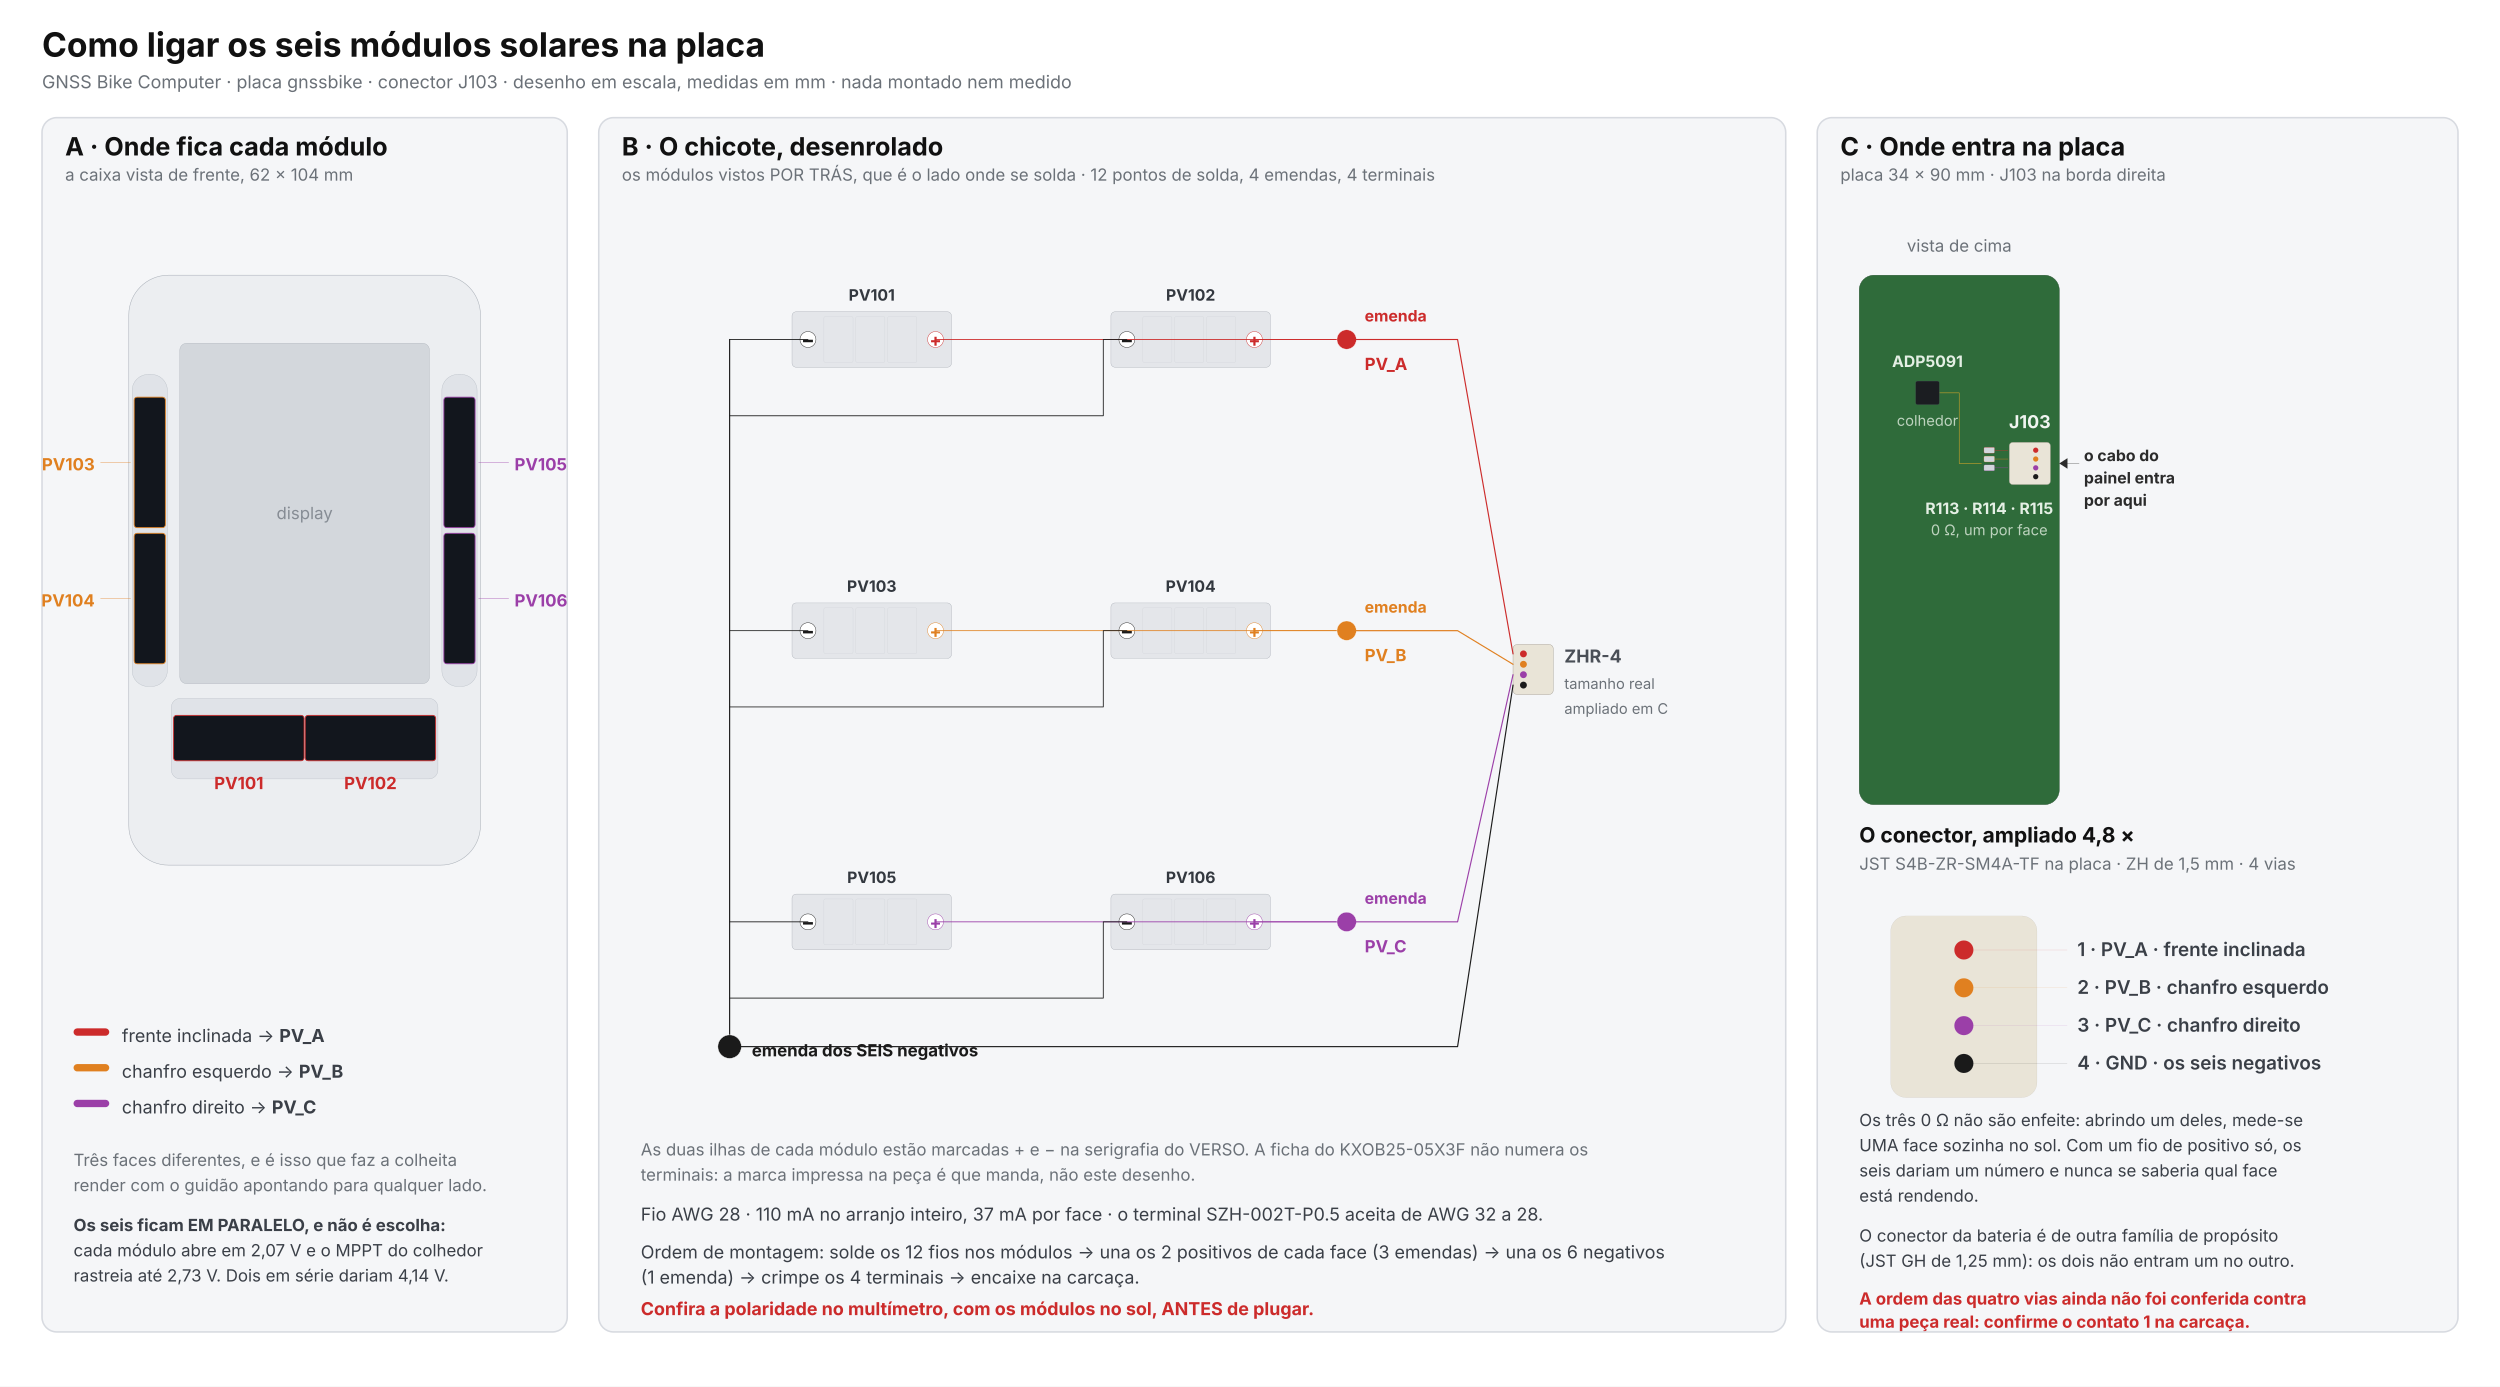
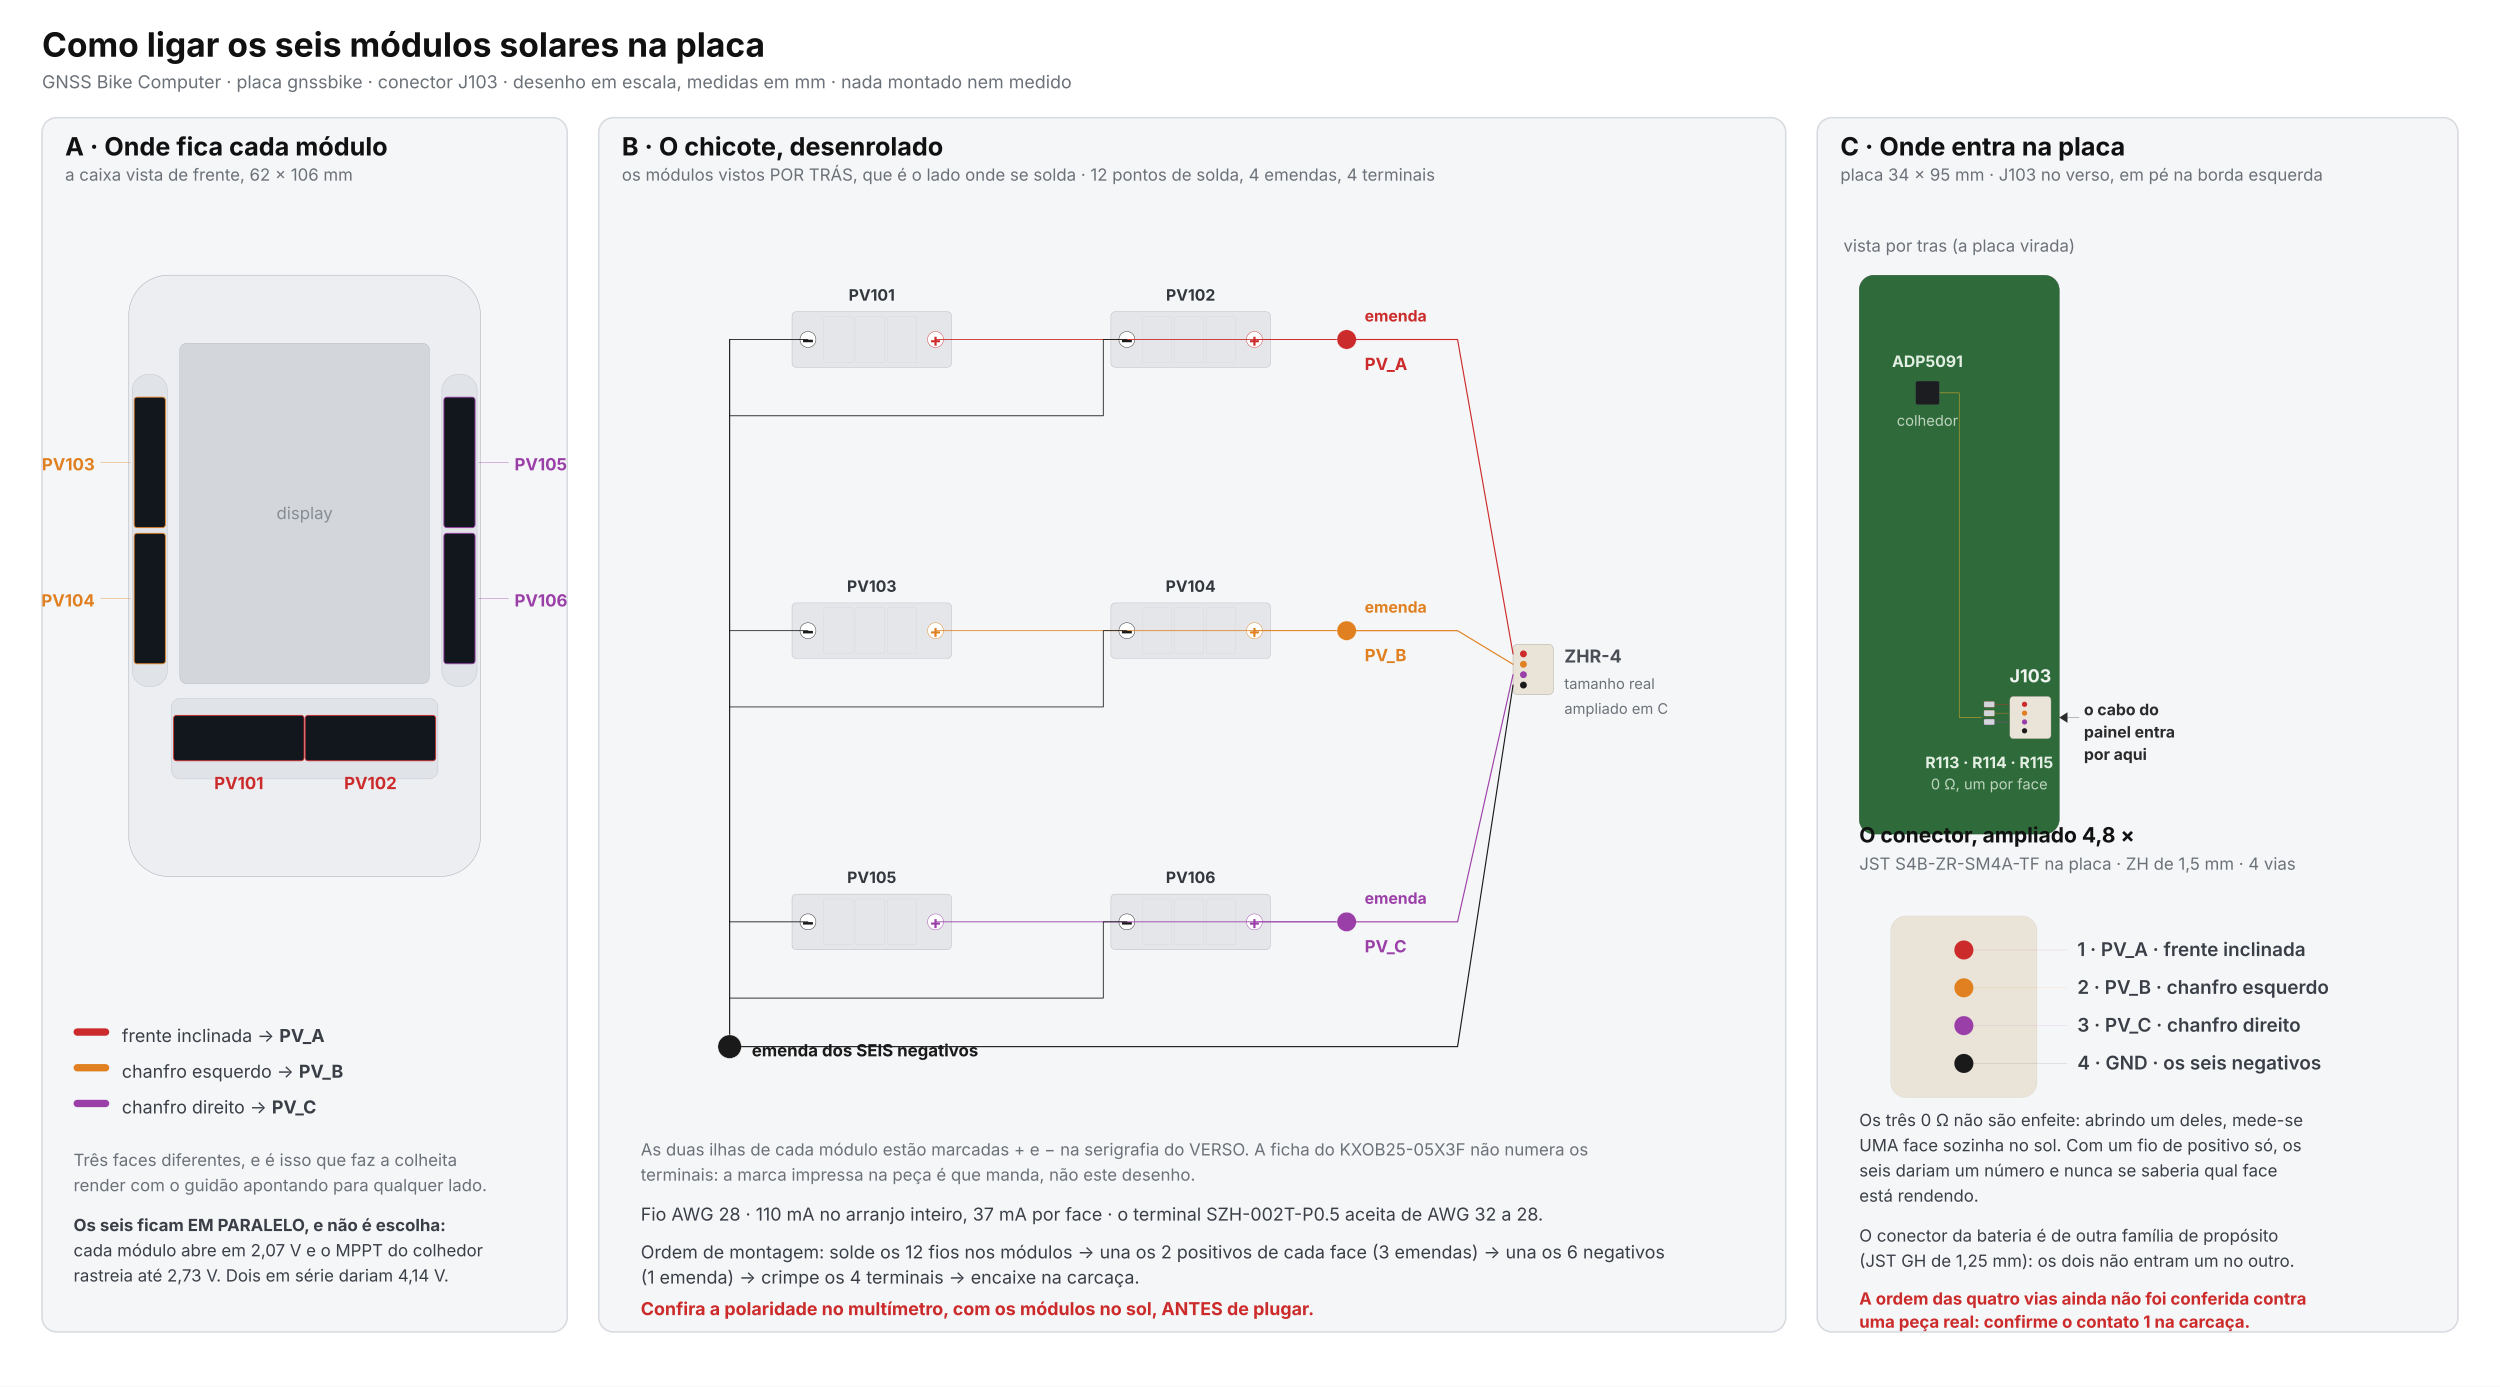
<svg xmlns="http://www.w3.org/2000/svg" width="2380" height="1320" viewBox="0 0 2380 1320">
  <rect width="2380" height="1320" fill="#ffffff" />
  <text x="40" y="54" font-family="Inter, 'Segoe UI', Roboto, Arial, sans-serif" font-size="32" fill="#111" text-anchor="start" font-weight="700">Como ligar os seis módulos solares na placa</text>
  <text x="40" y="84" font-family="Inter, 'Segoe UI', Roboto, Arial, sans-serif" font-size="17" fill="#6b7178" text-anchor="start" font-weight="400">GNSS Bike Computer · placa gnssbike · conector J103 · desenho em escala, medidas em mm · nada montado nem medido</text>
  <rect x="40" y="112" width="500" height="1156" rx="14" fill="#f5f6f8" stroke="#d7dae0" stroke-width="1.5" />
  <text x="62" y="148" font-family="Inter, 'Segoe UI', Roboto, Arial, sans-serif" font-size="24" fill="#111" text-anchor="start" font-weight="700">A · Onde fica cada módulo</text>
-   <text x="62" y="172" font-family="Inter, 'Segoe UI', Roboto, Arial, sans-serif" font-size="16" fill="#6b7178" text-anchor="start" font-weight="400">a caixa vista de frente, 62 × 104 mm</text>
-   <rect x="122.6" y="262" width="334.8" height="561.6" rx="37.8" ry="37.8" fill="#eceef1" stroke="#aab0b8" stroke-width="0.5" />
+   <text x="62" y="172" font-family="Inter, 'Segoe UI', Roboto, Arial, sans-serif" font-size="16" fill="#6b7178" text-anchor="start" font-weight="400">a caixa vista de frente, 62 × 106 mm</text>
+   <rect x="122.6" y="262" width="334.8" height="572.4" rx="37.8" ry="37.8" fill="#eceef1" stroke="#aab0b8" stroke-width="0.5" />
  <rect x="125.84" y="356.5" width="33.48" height="297" rx="15.12" ry="15.12" fill="#e0e3e8" stroke="#b6bcc4" stroke-width="0.35" />
  <rect x="420.68" y="356.5" width="33.48" height="297" rx="15.12" ry="15.12" fill="#e0e3e8" stroke="#b6bcc4" stroke-width="0.35" />
  <rect x="171.2" y="326.8" width="237.6" height="324" rx="6.48" ry="6.48" fill="#d3d7dc" stroke="#aab0b8" stroke-width="0.35" />
  <text x="290" y="494.2" font-family="Inter, 'Segoe UI', Roboto, Arial, sans-serif" font-size="16" fill="#868c94" text-anchor="middle" font-weight="400">display</text>
  <rect x="163.1" y="664.84" width="253.8" height="76.68" rx="8.64" ry="8.64" fill="#e0e3e8" stroke="#b6bcc4" stroke-width="0.35" />
  <rect x="127.73" y="378.1" width="29.7" height="124.2" rx="2.7" ry="2.7" fill="#12161d" stroke="#e08020" stroke-width="0.8" />
  <polyline points="124.49,440.2 95.6,440.2" fill="none" stroke="#e08020" stroke-width="0.35" />
  <text x="90.2" y="447.76" font-family="Inter, 'Segoe UI', Roboto, Arial, sans-serif" font-size="16" fill="#e08020" text-anchor="end" font-weight="700">PV103</text>
  <rect x="127.73" y="507.7" width="29.7" height="124.2" rx="2.7" ry="2.7" fill="#12161d" stroke="#e08020" stroke-width="0.8" />
  <polyline points="124.49,569.8 95.6,569.8" fill="none" stroke="#e08020" stroke-width="0.35" />
  <text x="90.2" y="577.36" font-family="Inter, 'Segoe UI', Roboto, Arial, sans-serif" font-size="16" fill="#e08020" text-anchor="end" font-weight="700">PV104</text>
  <rect x="422.57" y="378.1" width="29.7" height="124.2" rx="2.7" ry="2.7" fill="#12161d" stroke="#9b3fa8" stroke-width="0.8" />
  <polyline points="455.51,440.2 484.4,440.2" fill="none" stroke="#9b3fa8" stroke-width="0.35" />
  <text x="489.8" y="447.76" font-family="Inter, 'Segoe UI', Roboto, Arial, sans-serif" font-size="16" fill="#9b3fa8" text-anchor="start" font-weight="700">PV105</text>
  <rect x="422.57" y="507.7" width="29.7" height="124.2" rx="2.7" ry="2.7" fill="#12161d" stroke="#9b3fa8" stroke-width="0.8" />
  <polyline points="455.51,569.8 484.4,569.8" fill="none" stroke="#9b3fa8" stroke-width="0.35" />
  <text x="489.8" y="577.36" font-family="Inter, 'Segoe UI', Roboto, Arial, sans-serif" font-size="16" fill="#9b3fa8" text-anchor="start" font-weight="700">PV106</text>
  <rect x="165.26" y="681.04" width="124.2" height="43.2" rx="2.7" ry="2.7" fill="#12161d" stroke="#cc2b2b" stroke-width="0.8" />
  <text x="227.36" y="751.24" font-family="Inter, 'Segoe UI', Roboto, Arial, sans-serif" font-size="16" fill="#cc2b2b" text-anchor="middle" font-weight="700">PV101</text>
  <rect x="290.54" y="681.04" width="124.2" height="43.2" rx="2.7" ry="2.7" fill="#12161d" stroke="#cc2b2b" stroke-width="0.8" />
  <text x="352.64" y="751.24" font-family="Inter, 'Segoe UI', Roboto, Arial, sans-serif" font-size="16" fill="#cc2b2b" text-anchor="middle" font-weight="700">PV102</text>
  <rect x="70" y="979" width="34" height="7" rx="3.5" fill="#cc2b2b" />
  <text x="116" y="992" font-family="Inter, 'Segoe UI', Roboto, Arial, sans-serif" font-size="17" fill="#3a3f47" text-anchor="start" font-weight="400">frente inclinada → <tspan font-weight="700">PV_A</tspan>
  </text>
  <rect x="70" y="1013" width="34" height="7" rx="3.5" fill="#e08020" />
  <text x="116" y="1026" font-family="Inter, 'Segoe UI', Roboto, Arial, sans-serif" font-size="17" fill="#3a3f47" text-anchor="start" font-weight="400">chanfro esquerdo → <tspan font-weight="700">PV_B</tspan>
  </text>
  <rect x="70" y="1047" width="34" height="7" rx="3.5" fill="#9b3fa8" />
  <text x="116" y="1060" font-family="Inter, 'Segoe UI', Roboto, Arial, sans-serif" font-size="17" fill="#3a3f47" text-anchor="start" font-weight="400">chanfro direito → <tspan font-weight="700">PV_C</tspan>
  </text>
  <text x="70" y="1110" font-family="Inter, 'Segoe UI', Roboto, Arial, sans-serif" font-size="16" fill="#6b7178" text-anchor="start" font-weight="400">Três faces diferentes, e é isso que faz a colheita</text>
  <text x="70" y="1134" font-family="Inter, 'Segoe UI', Roboto, Arial, sans-serif" font-size="16" fill="#6b7178" text-anchor="start" font-weight="400">render com o guidão apontando para qualquer lado.</text>
  <text x="70" y="1172" font-family="Inter, 'Segoe UI', Roboto, Arial, sans-serif" font-size="16" fill="#3a3f47" text-anchor="start" font-weight="700">Os seis ficam EM PARALELO, e não é escolha:</text>
  <text x="70" y="1196" font-family="Inter, 'Segoe UI', Roboto, Arial, sans-serif" font-size="16" fill="#3a3f47" text-anchor="start" font-weight="400">cada módulo abre em 2,07 V e o MPPT do colhedor</text>
  <text x="70" y="1220" font-family="Inter, 'Segoe UI', Roboto, Arial, sans-serif" font-size="16" fill="#3a3f47" text-anchor="start" font-weight="400">rastreia até 2,73 V. Dois em série dariam 4,14 V.</text>
  <rect x="570" y="112" width="1130" height="1156" rx="14" fill="#f5f6f8" stroke="#d7dae0" stroke-width="1.5" />
  <text x="592" y="148" font-family="Inter, 'Segoe UI', Roboto, Arial, sans-serif" font-size="24" fill="#111" text-anchor="start" font-weight="700">B · O chicote, desenrolado</text>
  <text x="592" y="172" font-family="Inter, 'Segoe UI', Roboto, Arial, sans-serif" font-size="16" fill="#6b7178" text-anchor="start" font-weight="400">os módulos vistos POR TRÁS, que é o lado onde se solda · 12 pontos de solda, 4 emendas, 4 terminais</text>
  <rect x="1440.4" y="613.6" width="38.28" height="47.52" rx="3.96" ry="3.96" fill="#e9e4d7" stroke="#9a9488" stroke-width="0.35" />
  <rect x="754" y="296.8" width="151.8" height="52.8" rx="3.96" ry="3.96" fill="#e4e6ea" stroke="#9aa0a8" stroke-width="0.3" />
  <rect x="784.36" y="301.42" width="27.72" height="43.56" rx="1.32" ry="1.32" fill="none" stroke="#c6cad0" stroke-width="0.2" />
  <rect x="814.72" y="301.42" width="27.72" height="43.56" rx="1.32" ry="1.32" fill="none" stroke="#c6cad0" stroke-width="0.2" />
  <rect x="845.08" y="301.42" width="27.72" height="43.56" rx="1.32" ry="1.32" fill="none" stroke="#c6cad0" stroke-width="0.2" />
  <circle cx="769.18" cy="323.2" r="7.59" fill="#ffffff" stroke="#1a1a1a" stroke-width="0.4" />
  <circle cx="890.62" cy="323.2" r="7.59" fill="#ffffff" stroke="#cc2b2b" stroke-width="0.4" />
  <text x="769.18" y="330.13" font-family="Inter, 'Segoe UI', Roboto, Arial, sans-serif" font-size="19" fill="#1a1a1a" text-anchor="middle" font-weight="700">−</text>
  <text x="890.62" y="329.8" font-family="Inter, 'Segoe UI', Roboto, Arial, sans-serif" font-size="17" fill="#cc2b2b" text-anchor="middle" font-weight="700">+</text>
  <text x="829.9" y="286.24" font-family="Inter, 'Segoe UI', Roboto, Arial, sans-serif" font-size="15" fill="#33383f" text-anchor="middle" font-weight="700">PV101</text>
  <rect x="1057.6" y="296.8" width="151.8" height="52.8" rx="3.96" ry="3.96" fill="#e4e6ea" stroke="#9aa0a8" stroke-width="0.3" />
  <rect x="1087.96" y="301.42" width="27.72" height="43.56" rx="1.32" ry="1.32" fill="none" stroke="#c6cad0" stroke-width="0.2" />
  <rect x="1118.32" y="301.42" width="27.72" height="43.56" rx="1.32" ry="1.32" fill="none" stroke="#c6cad0" stroke-width="0.2" />
  <rect x="1148.68" y="301.42" width="27.72" height="43.56" rx="1.32" ry="1.32" fill="none" stroke="#c6cad0" stroke-width="0.2" />
  <circle cx="1072.78" cy="323.2" r="7.59" fill="#ffffff" stroke="#1a1a1a" stroke-width="0.4" />
  <circle cx="1194.22" cy="323.2" r="7.59" fill="#ffffff" stroke="#cc2b2b" stroke-width="0.4" />
  <text x="1072.78" y="330.13" font-family="Inter, 'Segoe UI', Roboto, Arial, sans-serif" font-size="19" fill="#1a1a1a" text-anchor="middle" font-weight="700">−</text>
  <text x="1194.22" y="329.8" font-family="Inter, 'Segoe UI', Roboto, Arial, sans-serif" font-size="17" fill="#cc2b2b" text-anchor="middle" font-weight="700">+</text>
  <text x="1133.5" y="286.24" font-family="Inter, 'Segoe UI', Roboto, Arial, sans-serif" font-size="15" fill="#33383f" text-anchor="middle" font-weight="700">PV102</text>
  <polyline points="890.62,323.2 1282,323.2" fill="none" stroke="#cc2b2b" stroke-width="0.8" stroke-linecap="round" />
  <polyline points="1194.22,323.2 1282,323.2" fill="none" stroke="#cc2b2b" stroke-width="0.8" stroke-linecap="round" />
  <circle cx="1282" cy="323.2" r="9.24" fill="#cc2b2b" stroke="#ffffff" stroke-width="0.35" />
  <text x="1299.16" y="306.04" font-family="Inter, 'Segoe UI', Roboto, Arial, sans-serif" font-size="15" fill="#cc2b2b" text-anchor="start" font-weight="700">emenda</text>
  <text x="1299.16" y="352.24" font-family="Inter, 'Segoe UI', Roboto, Arial, sans-serif" font-size="16" fill="#cc2b2b" text-anchor="start" font-weight="700">PV_A</text>
  <polyline points="1282,323.2 1387.6,323.2 1440.4,622.51" fill="none" stroke="#cc2b2b" stroke-width="1.1" stroke-linecap="round" stroke-linejoin="round" />
  <polyline points="769.18,323.2 694.6,323.2" fill="none" stroke="#1a1a1a" stroke-width="0.8" stroke-linecap="round" />
  <polyline points="1072.78,323.2 1050.34,323.2 1050.34,395.8 694.6,395.8" fill="none" stroke="#1a1a1a" stroke-width="0.8" stroke-linecap="round" stroke-linejoin="round" />
  <rect x="754" y="574" width="151.8" height="52.8" rx="3.96" ry="3.96" fill="#e4e6ea" stroke="#9aa0a8" stroke-width="0.3" />
  <rect x="784.36" y="578.62" width="27.72" height="43.56" rx="1.32" ry="1.32" fill="none" stroke="#c6cad0" stroke-width="0.2" />
  <rect x="814.72" y="578.62" width="27.72" height="43.56" rx="1.32" ry="1.32" fill="none" stroke="#c6cad0" stroke-width="0.2" />
  <rect x="845.08" y="578.62" width="27.72" height="43.56" rx="1.32" ry="1.32" fill="none" stroke="#c6cad0" stroke-width="0.2" />
  <circle cx="769.18" cy="600.4" r="7.59" fill="#ffffff" stroke="#1a1a1a" stroke-width="0.4" />
  <circle cx="890.62" cy="600.4" r="7.59" fill="#ffffff" stroke="#e08020" stroke-width="0.4" />
  <text x="769.18" y="607.33" font-family="Inter, 'Segoe UI', Roboto, Arial, sans-serif" font-size="19" fill="#1a1a1a" text-anchor="middle" font-weight="700">−</text>
  <text x="890.62" y="607" font-family="Inter, 'Segoe UI', Roboto, Arial, sans-serif" font-size="17" fill="#e08020" text-anchor="middle" font-weight="700">+</text>
  <text x="829.9" y="563.44" font-family="Inter, 'Segoe UI', Roboto, Arial, sans-serif" font-size="15" fill="#33383f" text-anchor="middle" font-weight="700">PV103</text>
  <rect x="1057.6" y="574" width="151.8" height="52.8" rx="3.96" ry="3.96" fill="#e4e6ea" stroke="#9aa0a8" stroke-width="0.3" />
  <rect x="1087.96" y="578.62" width="27.72" height="43.56" rx="1.32" ry="1.32" fill="none" stroke="#c6cad0" stroke-width="0.2" />
  <rect x="1118.32" y="578.62" width="27.72" height="43.56" rx="1.32" ry="1.32" fill="none" stroke="#c6cad0" stroke-width="0.2" />
  <rect x="1148.68" y="578.62" width="27.72" height="43.56" rx="1.32" ry="1.32" fill="none" stroke="#c6cad0" stroke-width="0.2" />
  <circle cx="1072.78" cy="600.4" r="7.59" fill="#ffffff" stroke="#1a1a1a" stroke-width="0.4" />
  <circle cx="1194.22" cy="600.4" r="7.59" fill="#ffffff" stroke="#e08020" stroke-width="0.4" />
  <text x="1072.78" y="607.33" font-family="Inter, 'Segoe UI', Roboto, Arial, sans-serif" font-size="19" fill="#1a1a1a" text-anchor="middle" font-weight="700">−</text>
  <text x="1194.22" y="607" font-family="Inter, 'Segoe UI', Roboto, Arial, sans-serif" font-size="17" fill="#e08020" text-anchor="middle" font-weight="700">+</text>
  <text x="1133.5" y="563.44" font-family="Inter, 'Segoe UI', Roboto, Arial, sans-serif" font-size="15" fill="#33383f" text-anchor="middle" font-weight="700">PV104</text>
  <polyline points="890.62,600.4 1282,600.4" fill="none" stroke="#e08020" stroke-width="0.8" stroke-linecap="round" />
  <polyline points="1194.22,600.4 1282,600.4" fill="none" stroke="#e08020" stroke-width="0.8" stroke-linecap="round" />
  <circle cx="1282" cy="600.4" r="9.24" fill="#e08020" stroke="#ffffff" stroke-width="0.35" />
  <text x="1299.16" y="583.24" font-family="Inter, 'Segoe UI', Roboto, Arial, sans-serif" font-size="15" fill="#e08020" text-anchor="start" font-weight="700">emenda</text>
  <text x="1299.16" y="629.44" font-family="Inter, 'Segoe UI', Roboto, Arial, sans-serif" font-size="16" fill="#e08020" text-anchor="start" font-weight="700">PV_B</text>
  <polyline points="1282,600.4 1387.6,600.4 1440.4,632.41" fill="none" stroke="#e08020" stroke-width="1.1" stroke-linecap="round" stroke-linejoin="round" />
  <polyline points="769.18,600.4 694.6,600.4" fill="none" stroke="#1a1a1a" stroke-width="0.8" stroke-linecap="round" />
  <polyline points="1072.78,600.4 1050.34,600.4 1050.34,673 694.6,673" fill="none" stroke="#1a1a1a" stroke-width="0.8" stroke-linecap="round" stroke-linejoin="round" />
  <rect x="754" y="851.2" width="151.8" height="52.8" rx="3.96" ry="3.96" fill="#e4e6ea" stroke="#9aa0a8" stroke-width="0.3" />
  <rect x="784.36" y="855.82" width="27.72" height="43.56" rx="1.32" ry="1.32" fill="none" stroke="#c6cad0" stroke-width="0.2" />
  <rect x="814.72" y="855.82" width="27.72" height="43.56" rx="1.32" ry="1.32" fill="none" stroke="#c6cad0" stroke-width="0.2" />
  <rect x="845.08" y="855.82" width="27.72" height="43.56" rx="1.32" ry="1.32" fill="none" stroke="#c6cad0" stroke-width="0.2" />
  <circle cx="769.18" cy="877.6" r="7.59" fill="#ffffff" stroke="#1a1a1a" stroke-width="0.4" />
  <circle cx="890.62" cy="877.6" r="7.59" fill="#ffffff" stroke="#9b3fa8" stroke-width="0.4" />
  <text x="769.18" y="884.53" font-family="Inter, 'Segoe UI', Roboto, Arial, sans-serif" font-size="19" fill="#1a1a1a" text-anchor="middle" font-weight="700">−</text>
  <text x="890.62" y="884.2" font-family="Inter, 'Segoe UI', Roboto, Arial, sans-serif" font-size="17" fill="#9b3fa8" text-anchor="middle" font-weight="700">+</text>
  <text x="829.9" y="840.64" font-family="Inter, 'Segoe UI', Roboto, Arial, sans-serif" font-size="15" fill="#33383f" text-anchor="middle" font-weight="700">PV105</text>
  <rect x="1057.6" y="851.2" width="151.8" height="52.8" rx="3.96" ry="3.96" fill="#e4e6ea" stroke="#9aa0a8" stroke-width="0.3" />
  <rect x="1087.96" y="855.82" width="27.72" height="43.56" rx="1.32" ry="1.32" fill="none" stroke="#c6cad0" stroke-width="0.2" />
  <rect x="1118.32" y="855.82" width="27.72" height="43.56" rx="1.32" ry="1.32" fill="none" stroke="#c6cad0" stroke-width="0.2" />
  <rect x="1148.68" y="855.82" width="27.72" height="43.56" rx="1.32" ry="1.32" fill="none" stroke="#c6cad0" stroke-width="0.2" />
  <circle cx="1072.78" cy="877.6" r="7.59" fill="#ffffff" stroke="#1a1a1a" stroke-width="0.4" />
  <circle cx="1194.22" cy="877.6" r="7.59" fill="#ffffff" stroke="#9b3fa8" stroke-width="0.4" />
  <text x="1072.78" y="884.53" font-family="Inter, 'Segoe UI', Roboto, Arial, sans-serif" font-size="19" fill="#1a1a1a" text-anchor="middle" font-weight="700">−</text>
  <text x="1194.22" y="884.2" font-family="Inter, 'Segoe UI', Roboto, Arial, sans-serif" font-size="17" fill="#9b3fa8" text-anchor="middle" font-weight="700">+</text>
  <text x="1133.5" y="840.64" font-family="Inter, 'Segoe UI', Roboto, Arial, sans-serif" font-size="15" fill="#33383f" text-anchor="middle" font-weight="700">PV106</text>
  <polyline points="890.62,877.6 1282,877.6" fill="none" stroke="#9b3fa8" stroke-width="0.8" stroke-linecap="round" />
  <polyline points="1194.22,877.6 1282,877.6" fill="none" stroke="#9b3fa8" stroke-width="0.8" stroke-linecap="round" />
  <circle cx="1282" cy="877.6" r="9.24" fill="#9b3fa8" stroke="#ffffff" stroke-width="0.35" />
  <text x="1299.16" y="860.44" font-family="Inter, 'Segoe UI', Roboto, Arial, sans-serif" font-size="15" fill="#9b3fa8" text-anchor="start" font-weight="700">emenda</text>
  <text x="1299.16" y="906.64" font-family="Inter, 'Segoe UI', Roboto, Arial, sans-serif" font-size="16" fill="#9b3fa8" text-anchor="start" font-weight="700">PV_C</text>
  <polyline points="1282,877.6 1387.6,877.6 1440.4,642.31" fill="none" stroke="#9b3fa8" stroke-width="1.1" stroke-linecap="round" stroke-linejoin="round" />
  <polyline points="769.18,877.6 694.6,877.6" fill="none" stroke="#1a1a1a" stroke-width="0.8" stroke-linecap="round" />
  <polyline points="1072.78,877.6 1050.34,877.6 1050.34,950.2 694.6,950.2" fill="none" stroke="#1a1a1a" stroke-width="0.8" stroke-linecap="round" stroke-linejoin="round" />
  <polyline points="694.6,323.2 694.6,996.4" fill="none" stroke="#1a1a1a" stroke-width="1.1" stroke-linecap="round" />
  <circle cx="694.6" cy="996.4" r="11.22" fill="#1a1a1a" stroke="#ffffff" stroke-width="0.4" />
  <text x="715.72" y="1005.64" font-family="Inter, 'Segoe UI', Roboto, Arial, sans-serif" font-size="16" fill="#1a1a1a" text-anchor="start" font-weight="700">emenda dos SEIS negativos</text>
  <polyline points="694.6,996.4 1387.6,996.4 1440.4,652.21" fill="none" stroke="#1a1a1a" stroke-width="1.1" stroke-linecap="round" stroke-linejoin="round" />
  <circle cx="1450.3" cy="622.51" r="3.3" fill="#cc2b2b" />
  <circle cx="1450.3" cy="632.41" r="3.3" fill="#e08020" />
  <circle cx="1450.3" cy="642.31" r="3.3" fill="#9b3fa8" />
  <circle cx="1450.3" cy="652.21" r="3.3" fill="#1a1a1a" />
  <text x="1489.24" y="630.76" font-family="Inter, 'Segoe UI', Roboto, Arial, sans-serif" font-size="17" fill="#4a4f57" text-anchor="start" font-weight="700">ZHR-4</text>
  <text x="1489.24" y="655.84" font-family="Inter, 'Segoe UI', Roboto, Arial, sans-serif" font-size="14" fill="#6b7178" text-anchor="start" font-weight="400">tamanho real</text>
  <text x="1489.24" y="679.6" font-family="Inter, 'Segoe UI', Roboto, Arial, sans-serif" font-size="14" fill="#6b7178" text-anchor="start" font-weight="400">ampliado em C</text>
  <text x="610" y="1100" font-family="Inter, 'Segoe UI', Roboto, Arial, sans-serif" font-size="16" fill="#6b7178" text-anchor="start" font-weight="400">As duas ilhas de cada módulo estão marcadas + e − na serigrafia do VERSO. A ficha do KXOB25-05X3F não numera os</text>
  <text x="610" y="1124" font-family="Inter, 'Segoe UI', Roboto, Arial, sans-serif" font-size="16" fill="#6b7178" text-anchor="start" font-weight="400">terminais: a marca impressa na peça é que manda, não este desenho.</text>
  <text x="610" y="1162" font-family="Inter, 'Segoe UI', Roboto, Arial, sans-serif" font-size="17" fill="#3a3f47" text-anchor="start" font-weight="400">Fio AWG 28 · 110 mA no arranjo inteiro, 37 mA por face · o terminal SZH-002T-P0.5 aceita de AWG 32 a 28.</text>
  <text x="610" y="1198" font-family="Inter, 'Segoe UI', Roboto, Arial, sans-serif" font-size="17" fill="#3a3f47" text-anchor="start" font-weight="400">Ordem de montagem: solde os 12 fios nos módulos → una os 2 positivos de cada face (3 emendas) → una os 6 negativos</text>
  <text x="610" y="1222" font-family="Inter, 'Segoe UI', Roboto, Arial, sans-serif" font-size="17" fill="#3a3f47" text-anchor="start" font-weight="400">(1 emenda) → crimpe os 4 terminais → encaixe na carcaça.</text>
  <text x="610" y="1252" font-family="Inter, 'Segoe UI', Roboto, Arial, sans-serif" font-size="17" fill="#cc2b2b" text-anchor="start" font-weight="700">Confira a polaridade no multímetro, com os módulos no sol, ANTES de plugar.</text>
  <rect x="1730" y="112" width="610" height="1156" rx="14" fill="#f5f6f8" stroke="#d7dae0" stroke-width="1.5" />
  <text x="1752" y="148" font-family="Inter, 'Segoe UI', Roboto, Arial, sans-serif" font-size="24" fill="#111" text-anchor="start" font-weight="700">C · Onde entra na placa</text>
-   <text x="1752" y="172" font-family="Inter, 'Segoe UI', Roboto, Arial, sans-serif" font-size="16" fill="#6b7178" text-anchor="start" font-weight="400">placa 34 × 90 mm · J103 na borda direita</text>
-   <rect x="1770" y="262" width="190.4" height="504" rx="14" ry="14" fill="#2f6b3a" stroke="#1f4a28" stroke-width="0.4" />
-   <text x="1865.2" y="239.6" font-family="Inter, 'Segoe UI', Roboto, Arial, sans-serif" font-size="16" fill="#6b7178" text-anchor="middle" font-weight="400">vista de cima</text>
-   <rect x="1912.8" y="421.04" width="39.2" height="40.32" rx="3.36" ry="3.36" fill="#e9e4d7" stroke="#9a9488" stroke-width="0.35" />
-   <circle cx="1938" cy="428.6" r="2.52" fill="#cc2b2b" />
-   <circle cx="1938" cy="437" r="2.52" fill="#e08020" />
-   <circle cx="1938" cy="445.4" r="2.52" fill="#9b3fa8" />
-   <circle cx="1938" cy="453.8" r="2.52" fill="#1a1a1a" />
-   <text x="1932.4" y="407.6" font-family="Inter, 'Segoe UI', Roboto, Arial, sans-serif" font-size="17" fill="#f0f4f0" text-anchor="middle" font-weight="700">J103</text>
-   <polyline points="1979.44,441.2 1960.4,441.2" fill="none" stroke="#2b2b2b" stroke-width="0.3" />
-   <polyline points="1960.4,441.2 1968.24,436.16 1968.24,446.24 1960.4,441.2" fill="#2b2b2b" stroke="none" />
-   <text x="1983.92" y="438.96" font-family="Inter, 'Segoe UI', Roboto, Arial, sans-serif" font-size="15" fill="#2b2b2b" text-anchor="start" font-weight="700">o cabo do</text>
-   <text x="1983.92" y="460.24" font-family="Inter, 'Segoe UI', Roboto, Arial, sans-serif" font-size="15" fill="#2b2b2b" text-anchor="start" font-weight="700">painel entra</text>
-   <text x="1983.92" y="481.52" font-family="Inter, 'Segoe UI', Roboto, Arial, sans-serif" font-size="15" fill="#2b2b2b" text-anchor="start" font-weight="700">por aqui</text>
-   <polyline points="1911.68,428.6 1898.8,428.6" fill="none" stroke="#cc2b2b" stroke-width="0.35" />
-   <rect x="1888.72" y="425.8" width="10.08" height="5.6" rx="0.84" ry="0.84" fill="#d2d6dc" stroke="#cc2b2b" stroke-width="0.2" />
-   <polyline points="1911.68,437 1898.8,437" fill="none" stroke="#e08020" stroke-width="0.35" />
-   <rect x="1888.72" y="434.2" width="10.08" height="5.6" rx="0.84" ry="0.84" fill="#d2d6dc" stroke="#e08020" stroke-width="0.2" />
-   <polyline points="1911.68,445.4 1898.8,445.4" fill="none" stroke="#9b3fa8" stroke-width="0.35" />
-   <rect x="1888.72" y="442.6" width="10.08" height="5.6" rx="0.84" ry="0.84" fill="#d2d6dc" stroke="#9b3fa8" stroke-width="0.2" />
-   <text x="1893.76" y="489.36" font-family="Inter, 'Segoe UI', Roboto, Arial, sans-serif" font-size="15" fill="#e4efe4" text-anchor="middle" font-weight="700">R113 · R114 · R115</text>
-   <text x="1893.76" y="509.52" font-family="Inter, 'Segoe UI', Roboto, Arial, sans-serif" font-size="14" fill="#bdd3be" text-anchor="middle" font-weight="400">0 Ω, um por face</text>
-   <polyline points="1886.48,441.2 1865.2,441.2 1865.2,374 1846.16,374" fill="none" stroke="#c8a12a" stroke-width="0.55" stroke-linejoin="round" />
+   <text x="1752" y="172" font-family="Inter, 'Segoe UI', Roboto, Arial, sans-serif" font-size="16" fill="#6b7178" text-anchor="start" font-weight="400">placa 34 × 95 mm · J103 no verso, em pé na borda esquerda</text>
+   <rect x="1770" y="262" width="190.4" height="532" rx="14" ry="14" fill="#2f6b3a" stroke="#1f4a28" stroke-width="0.4" />
+   <text x="1865.2" y="239.6" font-family="Inter, 'Segoe UI', Roboto, Arial, sans-serif" font-size="16" fill="#6b7178" text-anchor="middle" font-weight="400">vista por tras (a placa virada)</text>
+   <rect x="1913.36" y="662.96" width="39.2" height="40.32" rx="3.36" ry="3.36" fill="#e9e4d7" stroke="#9a9488" stroke-width="0.35" />
+   <circle cx="1927.36" cy="670.52" r="2.52" fill="#cc2b2b" />
+   <circle cx="1927.36" cy="678.92" r="2.52" fill="#e08020" />
+   <circle cx="1927.36" cy="687.32" r="2.52" fill="#9b3fa8" />
+   <circle cx="1927.36" cy="695.72" r="2.52" fill="#1a1a1a" />
+   <text x="1932.96" y="649.52" font-family="Inter, 'Segoe UI', Roboto, Arial, sans-serif" font-size="17" fill="#f0f4f0" text-anchor="middle" font-weight="700">J103</text>
+   <polyline points="1979.44,683.12 1960.4,683.12" fill="none" stroke="#2b2b2b" stroke-width="0.3" />
+   <polyline points="1960.4,683.12 1968.24,678.08 1968.24,688.16 1960.4,683.12" fill="#2b2b2b" stroke="none" />
+   <text x="1983.92" y="680.88" font-family="Inter, 'Segoe UI', Roboto, Arial, sans-serif" font-size="15" fill="#2b2b2b" text-anchor="start" font-weight="700">o cabo do</text>
+   <text x="1983.92" y="702.16" font-family="Inter, 'Segoe UI', Roboto, Arial, sans-serif" font-size="15" fill="#2b2b2b" text-anchor="start" font-weight="700">painel entra</text>
+   <text x="1983.92" y="723.44" font-family="Inter, 'Segoe UI', Roboto, Arial, sans-serif" font-size="15" fill="#2b2b2b" text-anchor="start" font-weight="700">por aqui</text>
+   <polyline points="1912.24,670.52 1898.8,670.52" fill="none" stroke="#cc2b2b" stroke-width="0.35" />
+   <rect x="1888.72" y="667.72" width="10.08" height="5.6" rx="0.84" ry="0.84" fill="#d2d6dc" stroke="#cc2b2b" stroke-width="0.2" />
+   <polyline points="1912.24,678.92 1898.8,678.92" fill="none" stroke="#e08020" stroke-width="0.35" />
+   <rect x="1888.72" y="676.12" width="10.08" height="5.6" rx="0.84" ry="0.84" fill="#d2d6dc" stroke="#e08020" stroke-width="0.2" />
+   <polyline points="1912.24,687.32 1898.8,687.32" fill="none" stroke="#9b3fa8" stroke-width="0.35" />
+   <rect x="1888.72" y="684.52" width="10.08" height="5.6" rx="0.84" ry="0.84" fill="#d2d6dc" stroke="#9b3fa8" stroke-width="0.2" />
+   <text x="1893.76" y="731.28" font-family="Inter, 'Segoe UI', Roboto, Arial, sans-serif" font-size="15" fill="#e4efe4" text-anchor="middle" font-weight="700">R113 · R114 · R115</text>
+   <text x="1893.76" y="751.44" font-family="Inter, 'Segoe UI', Roboto, Arial, sans-serif" font-size="14" fill="#bdd3be" text-anchor="middle" font-weight="400">0 Ω, um por face</text>
+   <polyline points="1886.48,683.12 1865.2,683.12 1865.2,374 1846.16,374" fill="none" stroke="#c8a12a" stroke-width="0.55" stroke-linejoin="round" />
  <rect x="1823.76" y="362.8" width="22.4" height="22.4" rx="1.68" ry="1.68" fill="#1b1d21" stroke="#454b53" stroke-width="0.25" />
  <text x="1834.96" y="349.36" font-family="Inter, 'Segoe UI', Roboto, Arial, sans-serif" font-size="15" fill="#e4efe4" text-anchor="middle" font-weight="700">ADP5091</text>
  <text x="1834.96" y="405.36" font-family="Inter, 'Segoe UI', Roboto, Arial, sans-serif" font-size="14" fill="#bdd3be" text-anchor="middle" font-weight="400">colhedor</text>
  <text x="1770" y="802" font-family="Inter, 'Segoe UI', Roboto, Arial, sans-serif" font-size="20" fill="#111" text-anchor="start" font-weight="700">O conector, ampliado 4,8 ×</text>
  <text x="1770" y="828" font-family="Inter, 'Segoe UI', Roboto, Arial, sans-serif" font-size="16" fill="#6b7178" text-anchor="start" font-weight="400">JST S4B-ZR-SM4A-TF na placa · ZH de 1,5 mm · 4 vias</text>
  <rect x="1800" y="872" width="139.2" height="172.8" rx="14.4" ry="14.4" fill="#e9e4d7" stroke="#9a9488" stroke-width="0.1" />
  <circle cx="1869.6" cy="904.4" r="9.12" fill="#cc2b2b" stroke="#ffffff" stroke-width="0.05" />
  <polyline points="1869.6,904.4 1968,904.4" fill="none" stroke="#cc2b2b" stroke-width="0.09" />
  <text x="1977.6" y="910.16" font-family="Inter, 'Segoe UI', Roboto, Arial, sans-serif" font-size="18" fill="#3a3f47" text-anchor="start" font-weight="600">1 · PV_A · frente inclinada</text>
  <circle cx="1869.6" cy="940.4" r="9.12" fill="#e08020" stroke="#ffffff" stroke-width="0.05" />
  <polyline points="1869.6,940.4 1968,940.4" fill="none" stroke="#e08020" stroke-width="0.09" />
  <text x="1977.6" y="946.16" font-family="Inter, 'Segoe UI', Roboto, Arial, sans-serif" font-size="18" fill="#3a3f47" text-anchor="start" font-weight="600">2 · PV_B · chanfro esquerdo</text>
  <circle cx="1869.6" cy="976.4" r="9.12" fill="#9b3fa8" stroke="#ffffff" stroke-width="0.05" />
  <polyline points="1869.6,976.4 1968,976.4" fill="none" stroke="#9b3fa8" stroke-width="0.09" />
  <text x="1977.6" y="982.16" font-family="Inter, 'Segoe UI', Roboto, Arial, sans-serif" font-size="18" fill="#3a3f47" text-anchor="start" font-weight="600">3 · PV_C · chanfro direito</text>
  <circle cx="1869.6" cy="1012.4" r="9.12" fill="#1a1a1a" stroke="#ffffff" stroke-width="0.05" />
  <polyline points="1869.6,1012.4 1968,1012.4" fill="none" stroke="#1a1a1a" stroke-width="0.09" />
  <text x="1977.6" y="1018.16" font-family="Inter, 'Segoe UI', Roboto, Arial, sans-serif" font-size="18" fill="#3a3f47" text-anchor="start" font-weight="600">4 · GND · os seis negativos</text>
  <text x="1770" y="1072" font-family="Inter, 'Segoe UI', Roboto, Arial, sans-serif" font-size="16" fill="#3a3f47" text-anchor="start" font-weight="400">Os três 0 Ω não são enfeite: abrindo um deles, mede-se</text>
  <text x="1770" y="1096" font-family="Inter, 'Segoe UI', Roboto, Arial, sans-serif" font-size="16" fill="#3a3f47" text-anchor="start" font-weight="400">UMA face sozinha no sol. Com um fio de positivo só, os</text>
  <text x="1770" y="1120" font-family="Inter, 'Segoe UI', Roboto, Arial, sans-serif" font-size="16" fill="#3a3f47" text-anchor="start" font-weight="400">seis dariam um número e nunca se saberia qual face</text>
  <text x="1770" y="1144" font-family="Inter, 'Segoe UI', Roboto, Arial, sans-serif" font-size="16" fill="#3a3f47" text-anchor="start" font-weight="400">está rendendo.</text>
  <text x="1770" y="1182" font-family="Inter, 'Segoe UI', Roboto, Arial, sans-serif" font-size="16" fill="#3a3f47" text-anchor="start" font-weight="400">O conector da bateria é de outra família de propósito</text>
  <text x="1770" y="1206" font-family="Inter, 'Segoe UI', Roboto, Arial, sans-serif" font-size="16" fill="#3a3f47" text-anchor="start" font-weight="400">(JST GH de 1,25 mm): os dois não entram um no outro.</text>
  <text x="1770" y="1242" font-family="Inter, 'Segoe UI', Roboto, Arial, sans-serif" font-size="16" fill="#cc2b2b" text-anchor="start" font-weight="700">A ordem das quatro vias ainda não foi conferida contra</text>
  <text x="1770" y="1264" font-family="Inter, 'Segoe UI', Roboto, Arial, sans-serif" font-size="16" fill="#cc2b2b" text-anchor="start" font-weight="700">uma peça real: confirme o contato 1 na carcaça.</text>
</svg>
